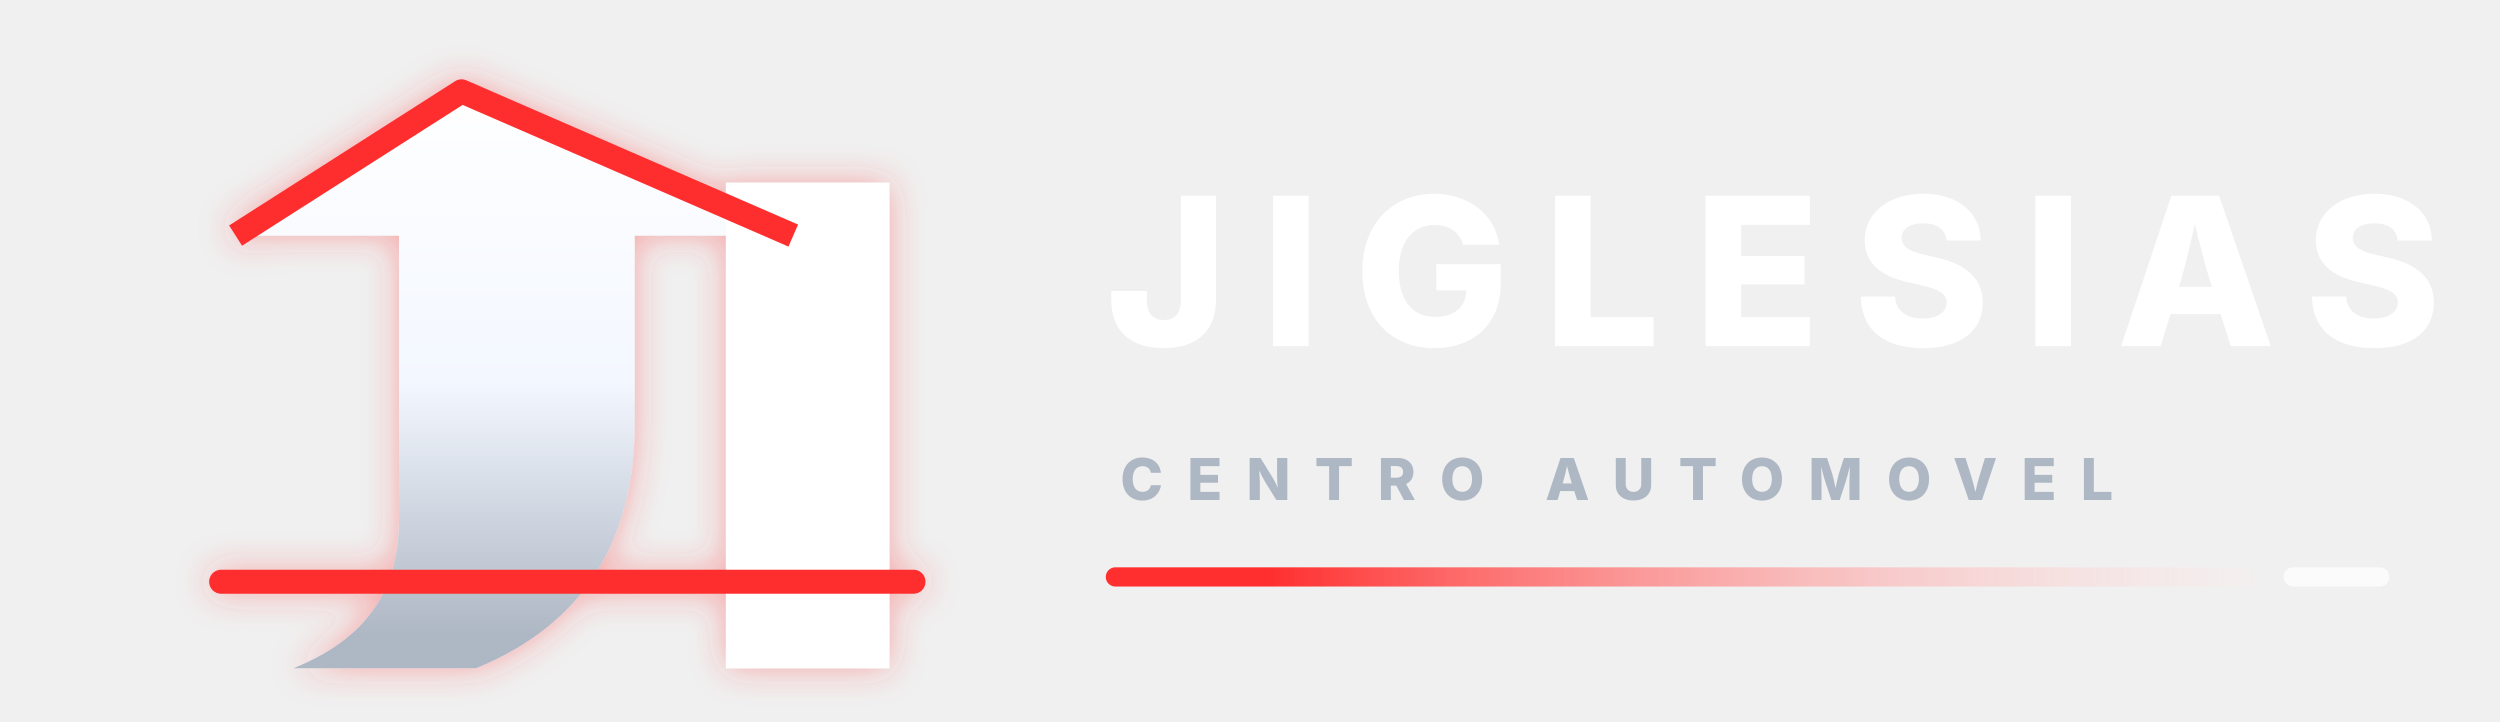
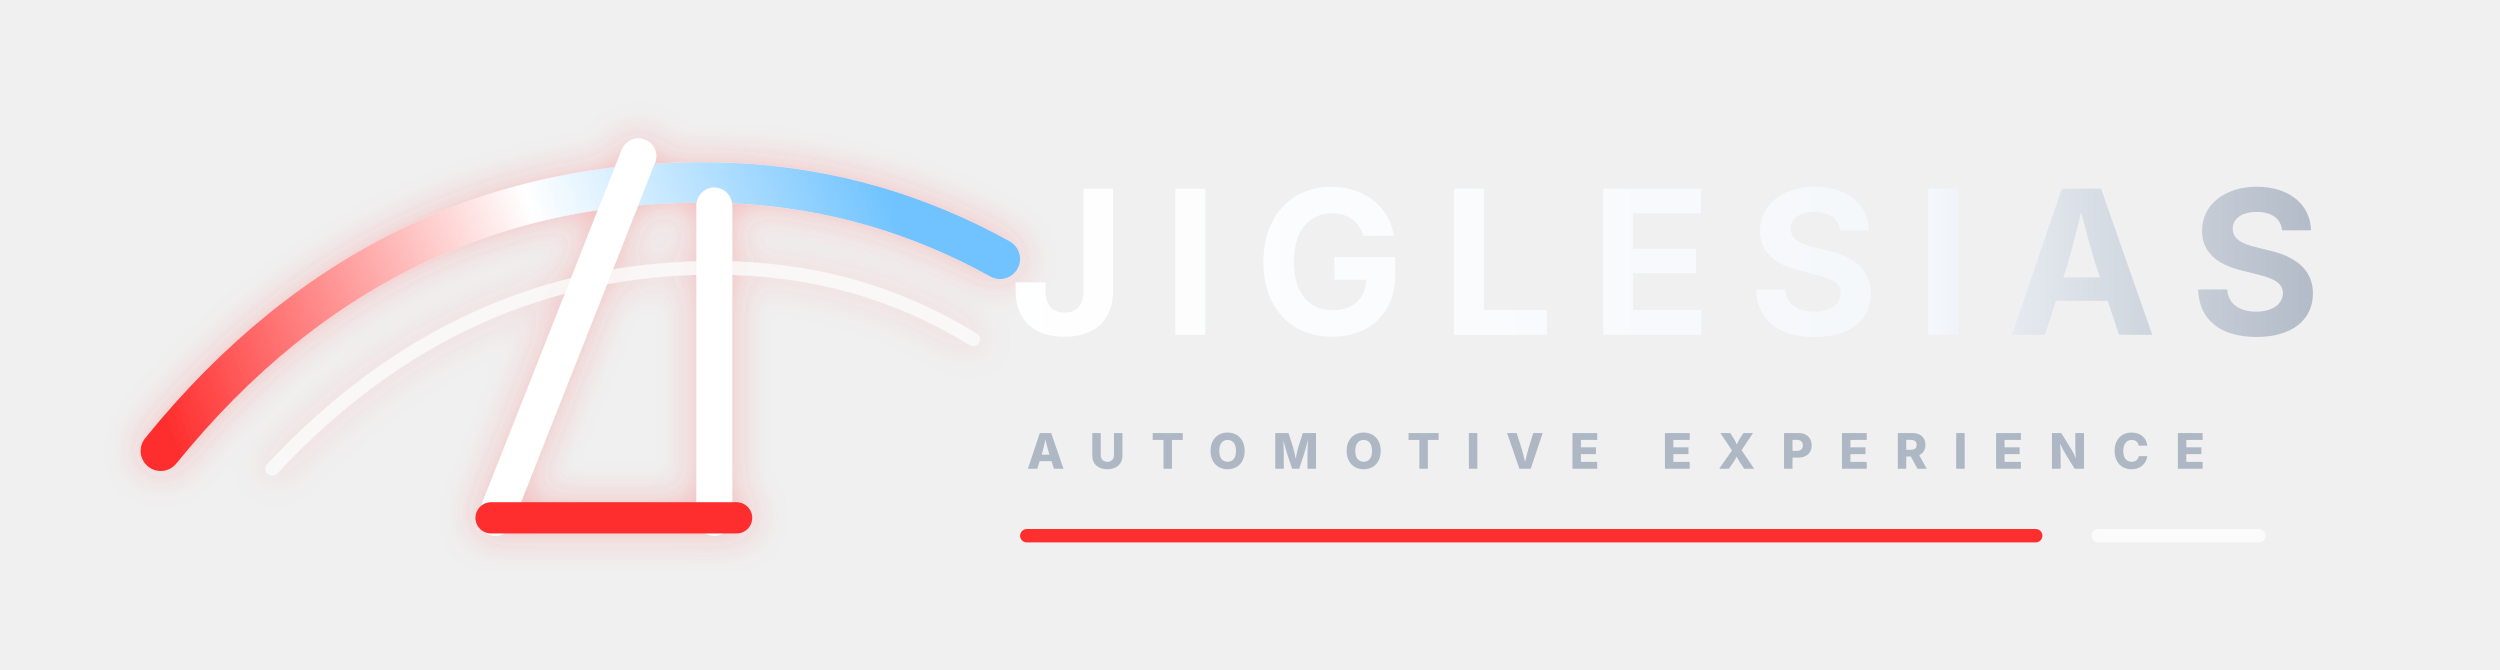
- <svg xmlns="http://www.w3.org/2000/svg" viewBox="0 0 520 150" role="img" aria-labelledby="title desc">
+ <svg xmlns="http://www.w3.org/2000/svg" viewBox="0 0 560 150" role="img" aria-labelledby="title desc">
  <defs>
-     <linearGradient id="markLine" x1="95" y1="18" x2="95" y2="132" gradientUnits="userSpaceOnUse">
+     <linearGradient id="road" x1="38" y1="96" x2="196" y2="35" gradientUnits="userSpaceOnUse">
+       <stop offset="0" stop-color="#ff2f2f" />
+       <stop offset=".55" stop-color="#ffffff" />
+       <stop offset="1" stop-color="#6fc3ff" />
+     </linearGradient>
+     <linearGradient id="word" x1="220" y1="52" x2="524" y2="52" gradientUnits="userSpaceOnUse">
      <stop offset="0" stop-color="#ffffff" />
-       <stop offset=".54" stop-color="#f3f7ff" />
+       <stop offset=".7" stop-color="#f4f7fb" />
      <stop offset="1" stop-color="#aeb7c4" />
    </linearGradient>
-     <linearGradient id="accent" x1="20" y1="120" x2="490" y2="120" gradientUnits="userSpaceOnUse">
-       <stop offset="0" stop-color="#ff2f2f" />
-       <stop offset=".52" stop-color="#ff2f2f" />
-       <stop offset="1" stop-color="#ffffff" stop-opacity=".15" />
-     </linearGradient>
-     <filter id="cleanGlow" x="-30%" y="-40%" width="160%" height="180%">
-       <feDropShadow dx="0" dy="0" stdDeviation="3.5" flood-color="#ff2f2f" flood-opacity=".38" />
+     <filter id="aura" x="-20%" y="-50%" width="140%" height="200%">
+       <feDropShadow dx="0" dy="0" stdDeviation="4" flood-color="#ff2f2f" flood-opacity=".28" />
    </filter>
  </defs>
-   <g filter="url(#cleanGlow)">
-     <path d="M96 19 49 49h34v59c0 15-7 25-22 31h38c22-9 33-26 33-51V49h33Z" fill="url(#markLine)" />
-     <path d="M151 38h34v101h-34Z" fill="#ffffff" />
-     <path d="M49 49 96 19l69 30" fill="none" stroke="#ff2f2f" stroke-width="5" stroke-linejoin="round" />
-     <path d="M46 121h144" stroke="#ff2f2f" stroke-width="5" stroke-linecap="round" />
+   <g filter="url(#aura)">
+     <path d="M36 101C70 59 113 39 164 41c22 1 42 7 60 17" fill="none" stroke="url(#road)" stroke-width="9" stroke-linecap="round" />
+     <path d="M61 105c28-30 61-45 99-45 21 0 40 5 58 16" fill="none" stroke="#ffffff" stroke-width="3" stroke-linecap="round" opacity=".62" />
+     <path d="M111 116 143 35" stroke="#ffffff" stroke-width="8" stroke-linecap="round" />
+     <path d="M160 116V46" stroke="#ffffff" stroke-width="8" stroke-linecap="round" />
+     <path d="M110 116h55" stroke="#ff2f2f" stroke-width="7" stroke-linecap="round" />
  </g>
  <g>
-     <text x="230" y="72" font-family="Inter, Arial, sans-serif" font-size="43" font-weight="800" fill="#ffffff" letter-spacing="7">JIGLESIAS</text>
-     <text x="233" y="104" font-family="Inter, Arial, sans-serif" font-size="12" font-weight="800" fill="#aeb7c4" letter-spacing="5">CENTRO AUTOMOVEL</text>
-     <path d="M232 120h235" stroke="url(#accent)" stroke-width="4" stroke-linecap="round" />
-     <path d="M477 120h18" stroke="#ffffff" stroke-width="4" stroke-linecap="round" opacity=".72" />
+     <text x="226" y="75" font-family="Inter, Arial, sans-serif" font-size="45" font-weight="700" fill="url(#word)" letter-spacing="8">JIGLESIAS</text>
+     <text x="230" y="105" font-family="Inter, Arial, sans-serif" font-size="11" font-weight="800" fill="#aeb7c4" letter-spacing="5.8">AUTOMOTIVE EXPERIENCE</text>
+     <path d="M230 120h226" stroke="#ff2f2f" stroke-width="3" stroke-linecap="round" />
+     <path d="M470 120h36" stroke="#ffffff" stroke-width="3" stroke-linecap="round" opacity=".7" />
  </g>
</svg>
